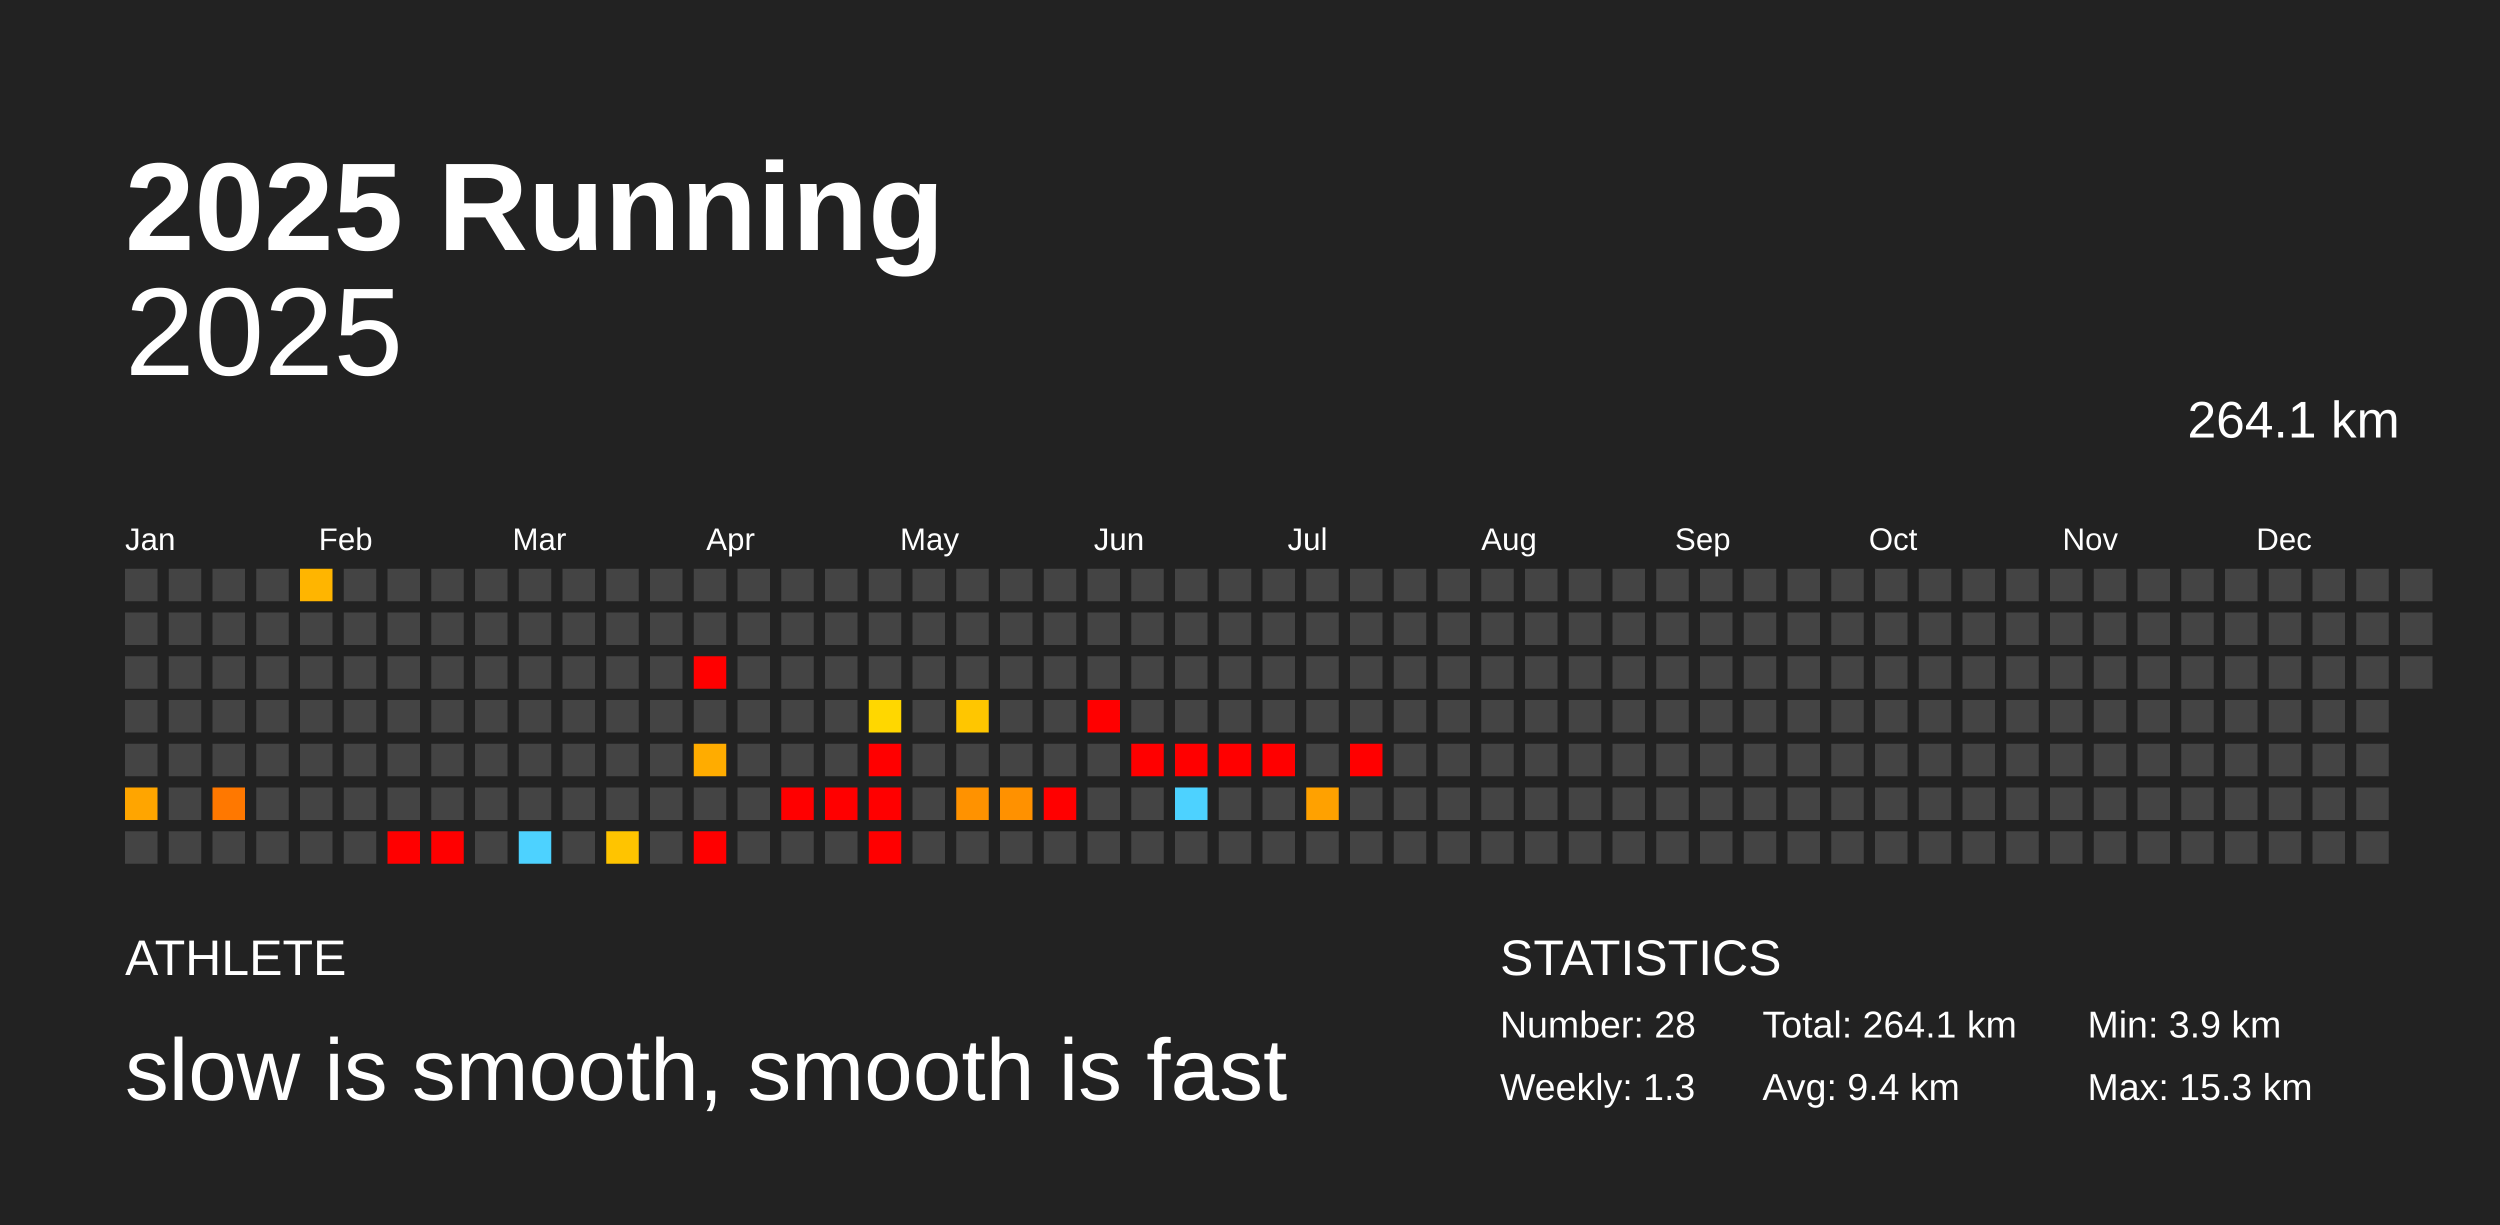
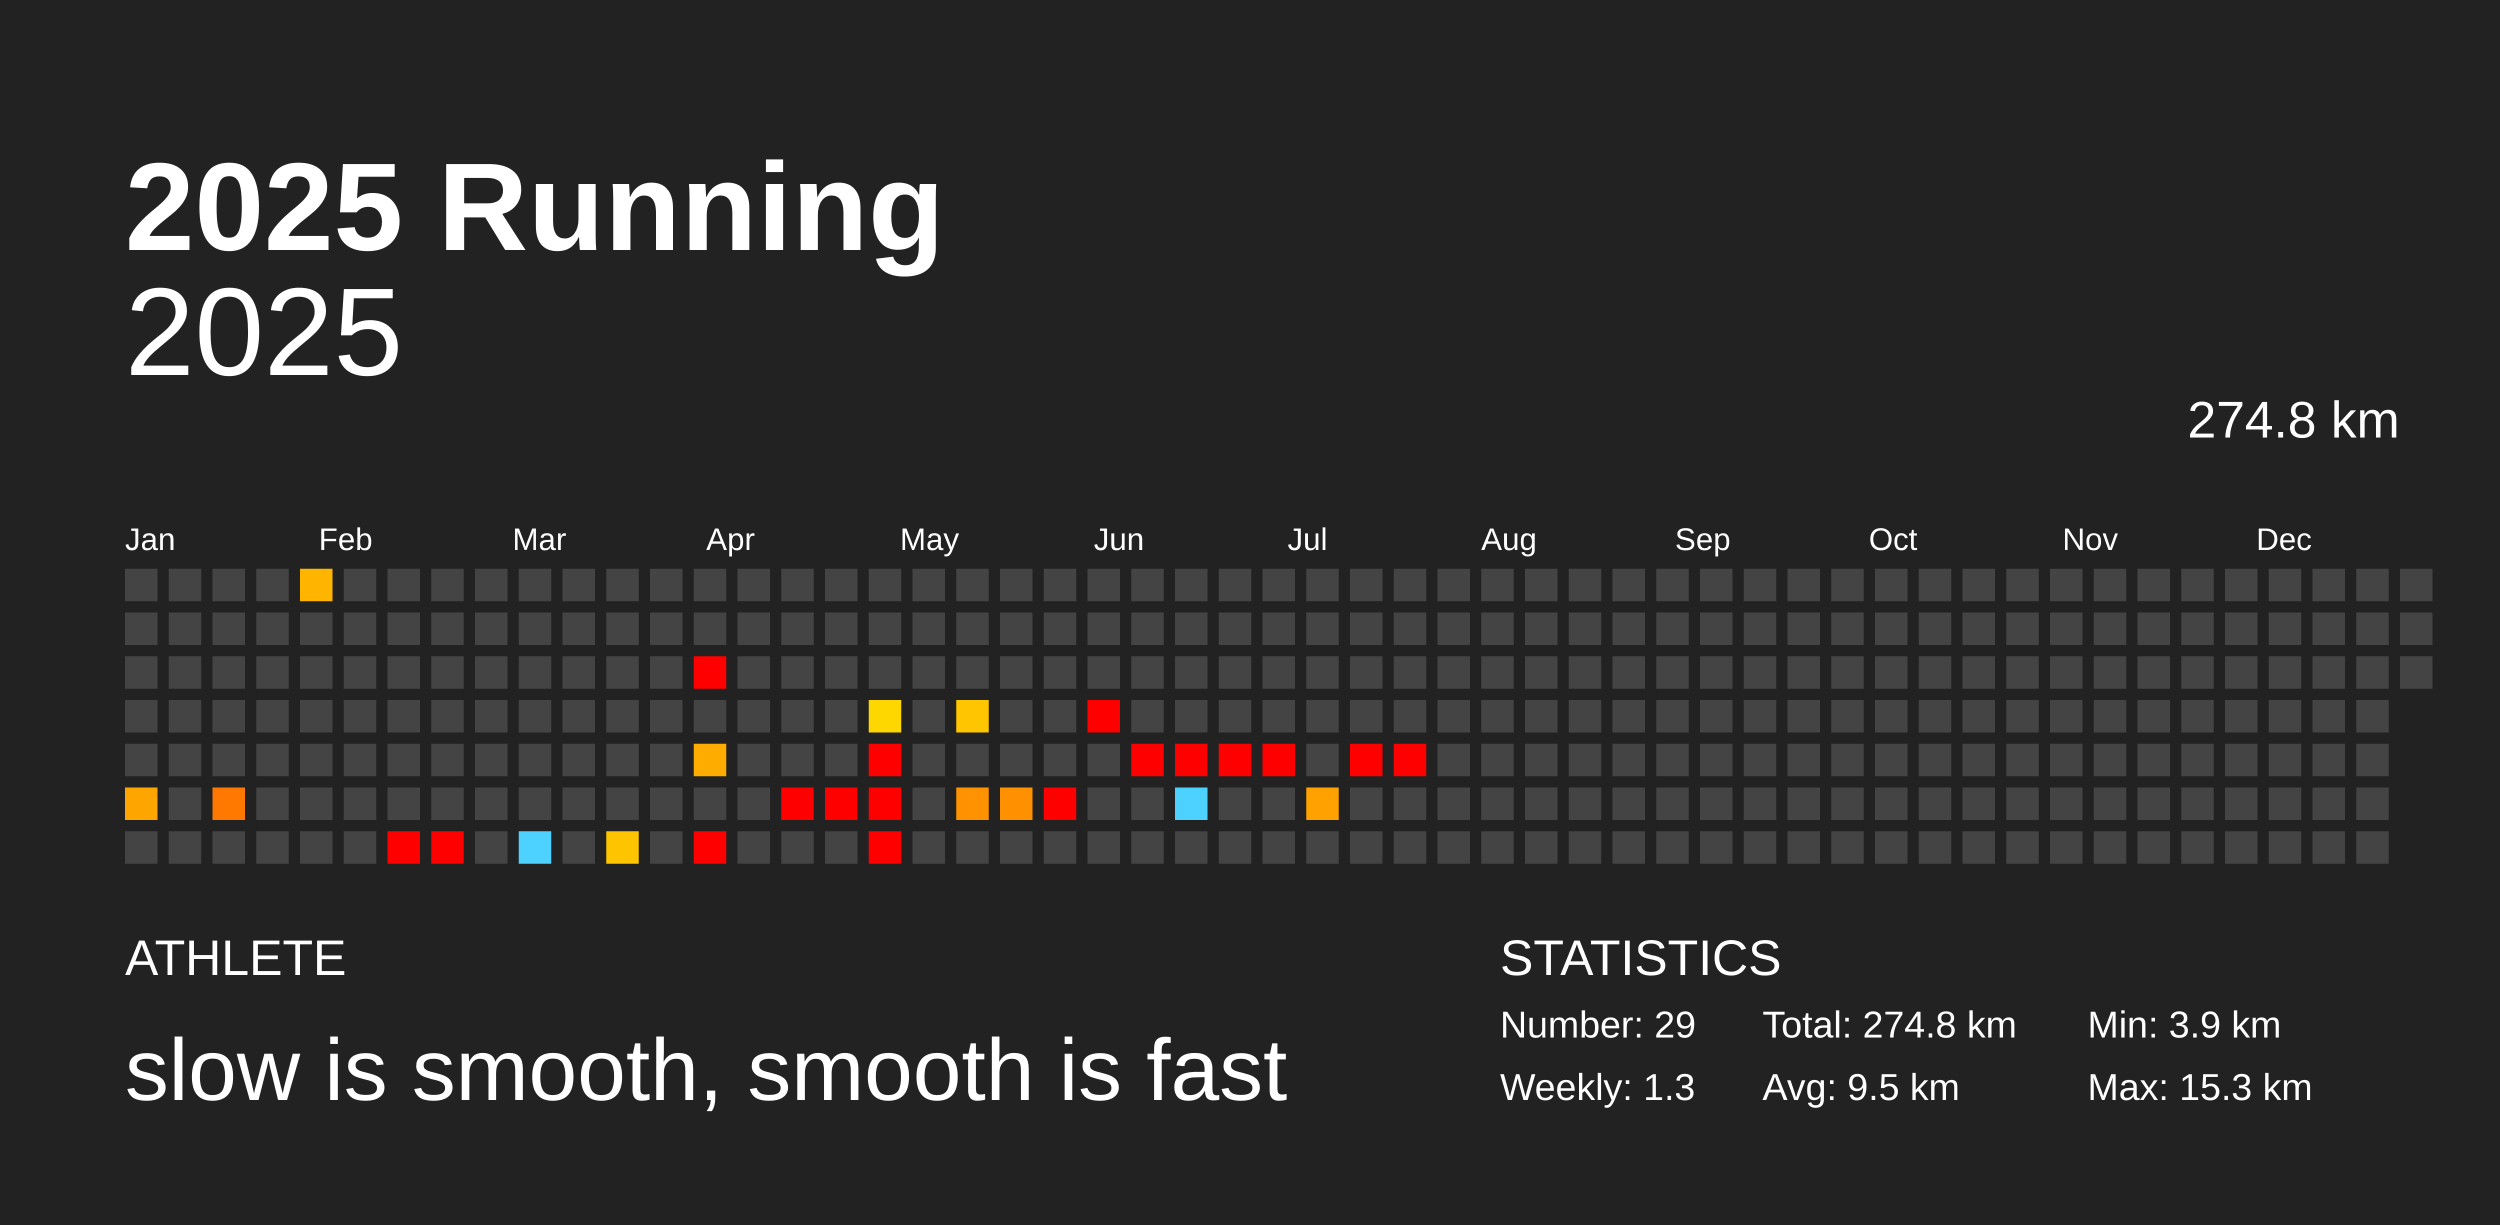
<svg xmlns="http://www.w3.org/2000/svg" baseProfile="full" height="98mm" version="1.1" viewBox="0,0,200,98" width="200mm">
  <defs />
  <rect fill="#222222" height="98" width="200" x="0" y="0" />
  <text fill="#FFFFFF" style="font-size:10px; font-family:Arial; font-weight:bold;" x="10" y="20">2025 Running</text>
  <text fill="#FFFFFF" style="font-size:4px; font-family:Arial" x="10" y="78">ATHLETE</text>
  <text fill="#FFFFFF" style="font-size:7px; font-family:Arial" x="10" y="88">slow is smooth, smooth is fast</text>
  <text fill="#FFFFFF" style="font-size:4px; font-family:Arial" x="120" y="78">STATISTICS</text>
-   <text fill="#FFFFFF" style="font-size:3px; font-family:Arial" x="120" y="83">Number: 28</text>
+   <text fill="#FFFFFF" style="font-size:3px; font-family:Arial" x="120" y="83">Number: 29</text>
  <text fill="#FFFFFF" style="font-size:3px; font-family:Arial" x="120" y="88">Weekly: 1.3</text>
-   <text fill="#FFFFFF" style="font-size:3px; font-family:Arial" x="141" y="83">Total: 264.1 km</text>
-   <text fill="#FFFFFF" style="font-size:3px; font-family:Arial" x="141" y="88">Avg: 9.4 km</text>
+   <text fill="#FFFFFF" style="font-size:3px; font-family:Arial" x="141" y="83">Total: 274.8 km</text>
+   <text fill="#FFFFFF" style="font-size:3px; font-family:Arial" x="141" y="88">Avg: 9.5 km</text>
  <text fill="#FFFFFF" style="font-size:3px; font-family:Arial" x="167" y="83">Min: 3.9 km</text>
  <text fill="#FFFFFF" style="font-size:3px; font-family:Arial" x="167" y="88">Max: 15.3 km</text>
  <text alignment-baseline="hanging" fill="#FFFFFF" style="font-size:10.0px; font-family:Arial;" x="10" y="30">2025</text>
-   <text alignment-baseline="hanging" fill="#FFFFFF" style="font-size:4.125px; font-family:Arial;" x="175" y="35">264.1 km</text>
+   <text alignment-baseline="hanging" fill="#FFFFFF" style="font-size:4.125px; font-family:Arial;" x="175" y="35">274.8 km</text>
  <text fill="#FFFFFF" style="font-size:2.5px; font-family:Arial" x="10.0" y="44">Jan</text>
  <text fill="#FFFFFF" style="font-size:2.5px; font-family:Arial" x="25.5" y="44">Feb</text>
  <text fill="#FFFFFF" style="font-size:2.5px; font-family:Arial" x="41.0" y="44">Mar</text>
  <text fill="#FFFFFF" style="font-size:2.5px; font-family:Arial" x="56.5" y="44">Apr</text>
  <text fill="#FFFFFF" style="font-size:2.5px; font-family:Arial" x="72.0" y="44">May</text>
  <text fill="#FFFFFF" style="font-size:2.5px; font-family:Arial" x="87.5" y="44">Jun</text>
  <text fill="#FFFFFF" style="font-size:2.5px; font-family:Arial" x="103.0" y="44">Jul</text>
  <text fill="#FFFFFF" style="font-size:2.5px; font-family:Arial" x="118.5" y="44">Aug</text>
  <text fill="#FFFFFF" style="font-size:2.5px; font-family:Arial" x="134.0" y="44">Sep</text>
  <text fill="#FFFFFF" style="font-size:2.5px; font-family:Arial" x="149.5" y="44">Oct</text>
  <text fill="#FFFFFF" style="font-size:2.5px; font-family:Arial" x="165.0" y="44">Nov</text>
  <text fill="#FFFFFF" style="font-size:2.5px; font-family:Arial" x="180.5" y="44">Dec</text>
  <rect fill="#444444" height="2.6" width="2.6" x="10.0" y="45.5" />
  <rect fill="#444444" height="2.6" width="2.6" x="10.0" y="49.0" />
  <rect fill="#444444" height="2.6" width="2.6" x="10.0" y="52.5" />
  <rect fill="#444444" height="2.6" width="2.6" x="10.0" y="56.0" />
  <rect fill="#444444" height="2.6" width="2.6" x="10.0" y="59.5" />
  <rect fill="#ffa500" height="2.6" width="2.6" x="10.0" y="63.0" />
  <rect fill="#444444" height="2.6" width="2.6" x="10.0" y="66.5" />
  <rect fill="#444444" height="2.6" width="2.6" x="13.5" y="45.5" />
  <rect fill="#444444" height="2.6" width="2.6" x="13.5" y="49.0" />
  <rect fill="#444444" height="2.6" width="2.6" x="13.5" y="52.5" />
  <rect fill="#444444" height="2.6" width="2.6" x="13.5" y="56.0" />
  <rect fill="#444444" height="2.6" width="2.6" x="13.5" y="59.5" />
  <rect fill="#444444" height="2.6" width="2.6" x="13.5" y="63.0" />
  <rect fill="#444444" height="2.6" width="2.6" x="13.5" y="66.5" />
  <rect fill="#444444" height="2.6" width="2.6" x="17.0" y="45.5" />
  <rect fill="#444444" height="2.6" width="2.6" x="17.0" y="49.0" />
  <rect fill="#444444" height="2.6" width="2.6" x="17.0" y="52.5" />
  <rect fill="#444444" height="2.6" width="2.6" x="17.0" y="56.0" />
  <rect fill="#444444" height="2.6" width="2.6" x="17.0" y="59.5" />
  <rect fill="#ff7800" height="2.6" width="2.6" x="17.0" y="63.0" />
  <rect fill="#444444" height="2.6" width="2.6" x="17.0" y="66.5" />
  <rect fill="#444444" height="2.6" width="2.6" x="20.5" y="45.5" />
  <rect fill="#444444" height="2.6" width="2.6" x="20.5" y="49.0" />
  <rect fill="#444444" height="2.6" width="2.6" x="20.5" y="52.5" />
  <rect fill="#444444" height="2.6" width="2.6" x="20.5" y="56.0" />
  <rect fill="#444444" height="2.6" width="2.6" x="20.5" y="59.5" />
  <rect fill="#444444" height="2.6" width="2.6" x="20.5" y="63.0" />
  <rect fill="#444444" height="2.6" width="2.6" x="20.5" y="66.5" />
  <rect fill="#ffb500" height="2.6" width="2.6" x="24.0" y="45.5" />
  <rect fill="#444444" height="2.6" width="2.6" x="24.0" y="49.0" />
  <rect fill="#444444" height="2.6" width="2.6" x="24.0" y="52.5" />
  <rect fill="#444444" height="2.6" width="2.6" x="24.0" y="56.0" />
  <rect fill="#444444" height="2.6" width="2.6" x="24.0" y="59.5" />
  <rect fill="#444444" height="2.6" width="2.6" x="24.0" y="63.0" />
  <rect fill="#444444" height="2.6" width="2.6" x="24.0" y="66.5" />
  <rect fill="#444444" height="2.6" width="2.6" x="27.5" y="45.5" />
  <rect fill="#444444" height="2.6" width="2.6" x="27.5" y="49.0" />
  <rect fill="#444444" height="2.6" width="2.6" x="27.5" y="52.5" />
  <rect fill="#444444" height="2.6" width="2.6" x="27.5" y="56.0" />
  <rect fill="#444444" height="2.6" width="2.6" x="27.5" y="59.5" />
  <rect fill="#444444" height="2.6" width="2.6" x="27.5" y="63.0" />
  <rect fill="#444444" height="2.6" width="2.6" x="27.5" y="66.5" />
  <rect fill="#444444" height="2.6" width="2.6" x="31.0" y="45.5" />
  <rect fill="#444444" height="2.6" width="2.6" x="31.0" y="49.0" />
  <rect fill="#444444" height="2.6" width="2.6" x="31.0" y="52.5" />
  <rect fill="#444444" height="2.6" width="2.6" x="31.0" y="56.0" />
  <rect fill="#444444" height="2.6" width="2.6" x="31.0" y="59.5" />
  <rect fill="#444444" height="2.6" width="2.6" x="31.0" y="63.0" />
  <rect fill="red" height="2.6" width="2.6" x="31.0" y="66.5" />
  <rect fill="#444444" height="2.6" width="2.6" x="34.5" y="45.5" />
  <rect fill="#444444" height="2.6" width="2.6" x="34.5" y="49.0" />
  <rect fill="#444444" height="2.6" width="2.6" x="34.5" y="52.5" />
  <rect fill="#444444" height="2.6" width="2.6" x="34.5" y="56.0" />
  <rect fill="#444444" height="2.6" width="2.6" x="34.5" y="59.5" />
  <rect fill="#444444" height="2.6" width="2.6" x="34.5" y="63.0" />
  <rect fill="red" height="2.6" width="2.6" x="34.5" y="66.5" />
  <rect fill="#444444" height="2.6" width="2.6" x="38.0" y="45.5" />
  <rect fill="#444444" height="2.6" width="2.6" x="38.0" y="49.0" />
  <rect fill="#444444" height="2.6" width="2.6" x="38.0" y="52.5" />
  <rect fill="#444444" height="2.6" width="2.6" x="38.0" y="56.0" />
  <rect fill="#444444" height="2.6" width="2.6" x="38.0" y="59.5" />
  <rect fill="#444444" height="2.6" width="2.6" x="38.0" y="63.0" />
  <rect fill="#444444" height="2.6" width="2.6" x="38.0" y="66.5" />
  <rect fill="#444444" height="2.6" width="2.6" x="41.5" y="45.5" />
  <rect fill="#444444" height="2.6" width="2.6" x="41.5" y="49.0" />
  <rect fill="#444444" height="2.6" width="2.6" x="41.5" y="52.5" />
  <rect fill="#444444" height="2.6" width="2.6" x="41.5" y="56.0" />
  <rect fill="#444444" height="2.6" width="2.6" x="41.5" y="59.5" />
  <rect fill="#444444" height="2.6" width="2.6" x="41.5" y="63.0" />
  <rect fill="#4dd2ff" height="2.6" width="2.6" x="41.5" y="66.5" />
  <rect fill="#444444" height="2.6" width="2.6" x="45.0" y="45.5" />
  <rect fill="#444444" height="2.6" width="2.6" x="45.0" y="49.0" />
  <rect fill="#444444" height="2.6" width="2.6" x="45.0" y="52.5" />
  <rect fill="#444444" height="2.6" width="2.6" x="45.0" y="56.0" />
  <rect fill="#444444" height="2.6" width="2.6" x="45.0" y="59.5" />
  <rect fill="#444444" height="2.6" width="2.6" x="45.0" y="63.0" />
  <rect fill="#444444" height="2.6" width="2.6" x="45.0" y="66.5" />
  <rect fill="#444444" height="2.6" width="2.6" x="48.5" y="45.5" />
  <rect fill="#444444" height="2.6" width="2.6" x="48.5" y="49.0" />
  <rect fill="#444444" height="2.6" width="2.6" x="48.5" y="52.5" />
  <rect fill="#444444" height="2.6" width="2.6" x="48.5" y="56.0" />
  <rect fill="#444444" height="2.6" width="2.6" x="48.5" y="59.5" />
  <rect fill="#444444" height="2.6" width="2.6" x="48.5" y="63.0" />
  <rect fill="#ffc400" height="2.6" width="2.6" x="48.5" y="66.5" />
  <rect fill="#444444" height="2.6" width="2.6" x="52.0" y="45.5" />
  <rect fill="#444444" height="2.6" width="2.6" x="52.0" y="49.0" />
  <rect fill="#444444" height="2.6" width="2.6" x="52.0" y="52.5" />
  <rect fill="#444444" height="2.6" width="2.6" x="52.0" y="56.0" />
  <rect fill="#444444" height="2.6" width="2.6" x="52.0" y="59.5" />
  <rect fill="#444444" height="2.6" width="2.6" x="52.0" y="63.0" />
  <rect fill="#444444" height="2.6" width="2.6" x="52.0" y="66.5" />
  <rect fill="#444444" height="2.6" width="2.6" x="55.5" y="45.5" />
  <rect fill="#444444" height="2.6" width="2.6" x="55.5" y="49.0" />
  <rect fill="red" height="2.6" width="2.6" x="55.5" y="52.5" />
  <rect fill="#444444" height="2.6" width="2.6" x="55.5" y="56.0" />
  <rect fill="#ffac00" height="2.6" width="2.6" x="55.5" y="59.5" />
  <rect fill="#444444" height="2.6" width="2.6" x="55.5" y="63.0" />
  <rect fill="red" height="2.6" width="2.6" x="55.5" y="66.5" />
  <rect fill="#444444" height="2.6" width="2.6" x="59.0" y="45.5" />
  <rect fill="#444444" height="2.6" width="2.6" x="59.0" y="49.0" />
  <rect fill="#444444" height="2.6" width="2.6" x="59.0" y="52.5" />
  <rect fill="#444444" height="2.6" width="2.6" x="59.0" y="56.0" />
  <rect fill="#444444" height="2.6" width="2.6" x="59.0" y="59.5" />
  <rect fill="#444444" height="2.6" width="2.6" x="59.0" y="63.0" />
  <rect fill="#444444" height="2.6" width="2.6" x="59.0" y="66.5" />
  <rect fill="#444444" height="2.6" width="2.6" x="62.5" y="45.5" />
  <rect fill="#444444" height="2.6" width="2.6" x="62.5" y="49.0" />
  <rect fill="#444444" height="2.6" width="2.6" x="62.5" y="52.5" />
  <rect fill="#444444" height="2.6" width="2.6" x="62.5" y="56.0" />
  <rect fill="#444444" height="2.6" width="2.6" x="62.5" y="59.5" />
  <rect fill="red" height="2.6" width="2.6" x="62.5" y="63.0" />
  <rect fill="#444444" height="2.6" width="2.6" x="62.5" y="66.5" />
  <rect fill="#444444" height="2.6" width="2.6" x="66.0" y="45.5" />
  <rect fill="#444444" height="2.6" width="2.6" x="66.0" y="49.0" />
  <rect fill="#444444" height="2.6" width="2.6" x="66.0" y="52.5" />
  <rect fill="#444444" height="2.6" width="2.6" x="66.0" y="56.0" />
  <rect fill="#444444" height="2.6" width="2.6" x="66.0" y="59.5" />
  <rect fill="red" height="2.6" width="2.6" x="66.0" y="63.0" />
  <rect fill="#444444" height="2.6" width="2.6" x="66.0" y="66.5" />
  <rect fill="#444444" height="2.6" width="2.6" x="69.5" y="45.5" />
  <rect fill="#444444" height="2.6" width="2.6" x="69.5" y="49.0" />
  <rect fill="#444444" height="2.6" width="2.6" x="69.5" y="52.5" />
  <rect fill="#ffd700" height="2.6" width="2.6" x="69.5" y="56.0" />
  <rect fill="red" height="2.6" width="2.6" x="69.5" y="59.5" />
  <rect fill="red" height="2.6" width="2.6" x="69.5" y="63.0" />
  <rect fill="red" height="2.6" width="2.6" x="69.5" y="66.5" />
  <rect fill="#444444" height="2.6" width="2.6" x="73.0" y="45.5" />
  <rect fill="#444444" height="2.6" width="2.6" x="73.0" y="49.0" />
  <rect fill="#444444" height="2.6" width="2.6" x="73.0" y="52.5" />
  <rect fill="#444444" height="2.6" width="2.6" x="73.0" y="56.0" />
  <rect fill="#444444" height="2.6" width="2.6" x="73.0" y="59.5" />
  <rect fill="#444444" height="2.6" width="2.6" x="73.0" y="63.0" />
  <rect fill="#444444" height="2.6" width="2.6" x="73.0" y="66.5" />
  <rect fill="#444444" height="2.6" width="2.6" x="76.5" y="45.5" />
  <rect fill="#444444" height="2.6" width="2.6" x="76.5" y="49.0" />
  <rect fill="#444444" height="2.6" width="2.6" x="76.5" y="52.5" />
  <rect fill="#ffc600" height="2.6" width="2.6" x="76.5" y="56.0" />
  <rect fill="#444444" height="2.6" width="2.6" x="76.5" y="59.5" />
  <rect fill="#ff9200" height="2.6" width="2.6" x="76.5" y="63.0" />
  <rect fill="#444444" height="2.6" width="2.6" x="76.5" y="66.5" />
  <rect fill="#444444" height="2.6" width="2.6" x="80.0" y="45.5" />
  <rect fill="#444444" height="2.6" width="2.6" x="80.0" y="49.0" />
  <rect fill="#444444" height="2.6" width="2.6" x="80.0" y="52.5" />
  <rect fill="#444444" height="2.6" width="2.6" x="80.0" y="56.0" />
  <rect fill="#444444" height="2.6" width="2.6" x="80.0" y="59.5" />
  <rect fill="#ff9100" height="2.6" width="2.6" x="80.0" y="63.0" />
  <rect fill="#444444" height="2.6" width="2.6" x="80.0" y="66.5" />
  <rect fill="#444444" height="2.6" width="2.6" x="83.5" y="45.5" />
  <rect fill="#444444" height="2.6" width="2.6" x="83.5" y="49.0" />
  <rect fill="#444444" height="2.6" width="2.6" x="83.5" y="52.5" />
  <rect fill="#444444" height="2.6" width="2.6" x="83.5" y="56.0" />
  <rect fill="#444444" height="2.6" width="2.6" x="83.5" y="59.5" />
  <rect fill="red" height="2.6" width="2.6" x="83.5" y="63.0" />
  <rect fill="#444444" height="2.6" width="2.6" x="83.5" y="66.5" />
  <rect fill="#444444" height="2.6" width="2.6" x="87.0" y="45.5" />
  <rect fill="#444444" height="2.6" width="2.6" x="87.0" y="49.0" />
  <rect fill="#444444" height="2.6" width="2.6" x="87.0" y="52.5" />
  <rect fill="red" height="2.6" width="2.6" x="87.0" y="56.0" />
  <rect fill="#444444" height="2.6" width="2.6" x="87.0" y="59.5" />
  <rect fill="#444444" height="2.6" width="2.6" x="87.0" y="63.0" />
  <rect fill="#444444" height="2.6" width="2.6" x="87.0" y="66.5" />
  <rect fill="#444444" height="2.6" width="2.6" x="90.5" y="45.5" />
  <rect fill="#444444" height="2.6" width="2.6" x="90.5" y="49.0" />
  <rect fill="#444444" height="2.6" width="2.6" x="90.5" y="52.5" />
  <rect fill="#444444" height="2.6" width="2.6" x="90.5" y="56.0" />
  <rect fill="red" height="2.6" width="2.6" x="90.5" y="59.5" />
  <rect fill="#444444" height="2.6" width="2.6" x="90.5" y="63.0" />
  <rect fill="#444444" height="2.6" width="2.6" x="90.5" y="66.5" />
  <rect fill="#444444" height="2.6" width="2.6" x="94.0" y="45.5" />
  <rect fill="#444444" height="2.6" width="2.6" x="94.0" y="49.0" />
  <rect fill="#444444" height="2.6" width="2.6" x="94.0" y="52.5" />
  <rect fill="#444444" height="2.6" width="2.6" x="94.0" y="56.0" />
  <rect fill="red" height="2.6" width="2.6" x="94.0" y="59.5" />
  <rect fill="#4dd2ff" height="2.6" width="2.6" x="94.0" y="63.0" />
  <rect fill="#444444" height="2.6" width="2.6" x="94.0" y="66.5" />
  <rect fill="#444444" height="2.6" width="2.6" x="97.5" y="45.5" />
  <rect fill="#444444" height="2.6" width="2.6" x="97.5" y="49.0" />
  <rect fill="#444444" height="2.6" width="2.6" x="97.5" y="52.5" />
  <rect fill="#444444" height="2.6" width="2.6" x="97.5" y="56.0" />
  <rect fill="red" height="2.6" width="2.6" x="97.5" y="59.5" />
  <rect fill="#444444" height="2.6" width="2.6" x="97.5" y="63.0" />
  <rect fill="#444444" height="2.6" width="2.6" x="97.5" y="66.5" />
  <rect fill="#444444" height="2.6" width="2.6" x="101.0" y="45.5" />
  <rect fill="#444444" height="2.6" width="2.6" x="101.0" y="49.0" />
  <rect fill="#444444" height="2.6" width="2.6" x="101.0" y="52.5" />
  <rect fill="#444444" height="2.6" width="2.6" x="101.0" y="56.0" />
  <rect fill="red" height="2.6" width="2.6" x="101.0" y="59.5" />
  <rect fill="#444444" height="2.6" width="2.6" x="101.0" y="63.0" />
  <rect fill="#444444" height="2.6" width="2.6" x="101.0" y="66.5" />
  <rect fill="#444444" height="2.6" width="2.6" x="104.5" y="45.5" />
  <rect fill="#444444" height="2.6" width="2.6" x="104.5" y="49.0" />
  <rect fill="#444444" height="2.6" width="2.6" x="104.5" y="52.5" />
  <rect fill="#444444" height="2.6" width="2.6" x="104.5" y="56.0" />
  <rect fill="#444444" height="2.6" width="2.6" x="104.5" y="59.5" />
  <rect fill="#ffa100" height="2.6" width="2.6" x="104.5" y="63.0" />
  <rect fill="#444444" height="2.6" width="2.6" x="104.5" y="66.5" />
  <rect fill="#444444" height="2.6" width="2.6" x="108.0" y="45.5" />
  <rect fill="#444444" height="2.6" width="2.6" x="108.0" y="49.0" />
  <rect fill="#444444" height="2.6" width="2.6" x="108.0" y="52.5" />
  <rect fill="#444444" height="2.6" width="2.6" x="108.0" y="56.0" />
  <rect fill="red" height="2.6" width="2.6" x="108.0" y="59.5" />
  <rect fill="#444444" height="2.6" width="2.6" x="108.0" y="63.0" />
  <rect fill="#444444" height="2.6" width="2.6" x="108.0" y="66.5" />
  <rect fill="#444444" height="2.6" width="2.6" x="111.5" y="45.5" />
  <rect fill="#444444" height="2.6" width="2.6" x="111.5" y="49.0" />
  <rect fill="#444444" height="2.6" width="2.6" x="111.5" y="52.5" />
  <rect fill="#444444" height="2.6" width="2.6" x="111.5" y="56.0" />
-   <rect fill="#444444" height="2.6" width="2.6" x="111.5" y="59.5" />
+   <rect fill="red" height="2.6" width="2.6" x="111.5" y="59.5" />
  <rect fill="#444444" height="2.6" width="2.6" x="111.5" y="63.0" />
  <rect fill="#444444" height="2.6" width="2.6" x="111.5" y="66.5" />
  <rect fill="#444444" height="2.6" width="2.6" x="115.0" y="45.5" />
  <rect fill="#444444" height="2.6" width="2.6" x="115.0" y="49.0" />
  <rect fill="#444444" height="2.6" width="2.6" x="115.0" y="52.5" />
  <rect fill="#444444" height="2.6" width="2.6" x="115.0" y="56.0" />
  <rect fill="#444444" height="2.6" width="2.6" x="115.0" y="59.5" />
  <rect fill="#444444" height="2.6" width="2.6" x="115.0" y="63.0" />
  <rect fill="#444444" height="2.6" width="2.6" x="115.0" y="66.5" />
  <rect fill="#444444" height="2.6" width="2.6" x="118.5" y="45.5" />
  <rect fill="#444444" height="2.6" width="2.6" x="118.5" y="49.0" />
  <rect fill="#444444" height="2.6" width="2.6" x="118.5" y="52.5" />
  <rect fill="#444444" height="2.6" width="2.6" x="118.5" y="56.0" />
  <rect fill="#444444" height="2.6" width="2.6" x="118.5" y="59.5" />
  <rect fill="#444444" height="2.6" width="2.6" x="118.5" y="63.0" />
  <rect fill="#444444" height="2.6" width="2.6" x="118.5" y="66.5" />
  <rect fill="#444444" height="2.6" width="2.6" x="122.0" y="45.5" />
  <rect fill="#444444" height="2.6" width="2.6" x="122.0" y="49.0" />
  <rect fill="#444444" height="2.6" width="2.6" x="122.0" y="52.5" />
  <rect fill="#444444" height="2.6" width="2.6" x="122.0" y="56.0" />
  <rect fill="#444444" height="2.6" width="2.6" x="122.0" y="59.5" />
  <rect fill="#444444" height="2.6" width="2.6" x="122.0" y="63.0" />
  <rect fill="#444444" height="2.6" width="2.6" x="122.0" y="66.5" />
  <rect fill="#444444" height="2.6" width="2.6" x="125.5" y="45.5" />
  <rect fill="#444444" height="2.6" width="2.6" x="125.5" y="49.0" />
  <rect fill="#444444" height="2.6" width="2.6" x="125.5" y="52.5" />
  <rect fill="#444444" height="2.6" width="2.6" x="125.5" y="56.0" />
  <rect fill="#444444" height="2.6" width="2.6" x="125.5" y="59.5" />
  <rect fill="#444444" height="2.6" width="2.6" x="125.5" y="63.0" />
  <rect fill="#444444" height="2.6" width="2.6" x="125.5" y="66.5" />
  <rect fill="#444444" height="2.6" width="2.6" x="129.0" y="45.5" />
  <rect fill="#444444" height="2.6" width="2.6" x="129.0" y="49.0" />
  <rect fill="#444444" height="2.6" width="2.6" x="129.0" y="52.5" />
  <rect fill="#444444" height="2.6" width="2.6" x="129.0" y="56.0" />
  <rect fill="#444444" height="2.6" width="2.6" x="129.0" y="59.5" />
  <rect fill="#444444" height="2.6" width="2.6" x="129.0" y="63.0" />
  <rect fill="#444444" height="2.6" width="2.6" x="129.0" y="66.5" />
  <rect fill="#444444" height="2.6" width="2.6" x="132.5" y="45.5" />
  <rect fill="#444444" height="2.6" width="2.6" x="132.5" y="49.0" />
  <rect fill="#444444" height="2.6" width="2.6" x="132.5" y="52.5" />
  <rect fill="#444444" height="2.6" width="2.6" x="132.5" y="56.0" />
  <rect fill="#444444" height="2.6" width="2.6" x="132.5" y="59.5" />
  <rect fill="#444444" height="2.6" width="2.6" x="132.5" y="63.0" />
  <rect fill="#444444" height="2.6" width="2.6" x="132.5" y="66.5" />
  <rect fill="#444444" height="2.6" width="2.6" x="136.0" y="45.5" />
  <rect fill="#444444" height="2.6" width="2.6" x="136.0" y="49.0" />
  <rect fill="#444444" height="2.6" width="2.6" x="136.0" y="52.5" />
  <rect fill="#444444" height="2.6" width="2.6" x="136.0" y="56.0" />
  <rect fill="#444444" height="2.6" width="2.6" x="136.0" y="59.5" />
  <rect fill="#444444" height="2.6" width="2.6" x="136.0" y="63.0" />
  <rect fill="#444444" height="2.6" width="2.6" x="136.0" y="66.5" />
  <rect fill="#444444" height="2.6" width="2.6" x="139.5" y="45.5" />
  <rect fill="#444444" height="2.6" width="2.6" x="139.5" y="49.0" />
  <rect fill="#444444" height="2.6" width="2.6" x="139.5" y="52.5" />
  <rect fill="#444444" height="2.6" width="2.6" x="139.5" y="56.0" />
  <rect fill="#444444" height="2.6" width="2.6" x="139.5" y="59.5" />
  <rect fill="#444444" height="2.6" width="2.6" x="139.5" y="63.0" />
  <rect fill="#444444" height="2.6" width="2.6" x="139.5" y="66.5" />
  <rect fill="#444444" height="2.6" width="2.6" x="143.0" y="45.5" />
  <rect fill="#444444" height="2.6" width="2.6" x="143.0" y="49.0" />
  <rect fill="#444444" height="2.6" width="2.6" x="143.0" y="52.5" />
  <rect fill="#444444" height="2.6" width="2.6" x="143.0" y="56.0" />
  <rect fill="#444444" height="2.6" width="2.6" x="143.0" y="59.5" />
  <rect fill="#444444" height="2.6" width="2.6" x="143.0" y="63.0" />
  <rect fill="#444444" height="2.6" width="2.6" x="143.0" y="66.5" />
  <rect fill="#444444" height="2.6" width="2.6" x="146.5" y="45.5" />
  <rect fill="#444444" height="2.6" width="2.6" x="146.5" y="49.0" />
  <rect fill="#444444" height="2.6" width="2.6" x="146.5" y="52.5" />
  <rect fill="#444444" height="2.6" width="2.6" x="146.5" y="56.0" />
  <rect fill="#444444" height="2.6" width="2.6" x="146.5" y="59.5" />
  <rect fill="#444444" height="2.6" width="2.6" x="146.5" y="63.0" />
  <rect fill="#444444" height="2.6" width="2.6" x="146.5" y="66.5" />
  <rect fill="#444444" height="2.6" width="2.6" x="150.0" y="45.5" />
  <rect fill="#444444" height="2.6" width="2.6" x="150.0" y="49.0" />
  <rect fill="#444444" height="2.6" width="2.6" x="150.0" y="52.5" />
  <rect fill="#444444" height="2.6" width="2.6" x="150.0" y="56.0" />
  <rect fill="#444444" height="2.6" width="2.6" x="150.0" y="59.5" />
  <rect fill="#444444" height="2.6" width="2.6" x="150.0" y="63.0" />
  <rect fill="#444444" height="2.6" width="2.6" x="150.0" y="66.5" />
  <rect fill="#444444" height="2.6" width="2.6" x="153.5" y="45.5" />
  <rect fill="#444444" height="2.6" width="2.6" x="153.5" y="49.0" />
  <rect fill="#444444" height="2.6" width="2.6" x="153.5" y="52.5" />
  <rect fill="#444444" height="2.6" width="2.6" x="153.5" y="56.0" />
  <rect fill="#444444" height="2.6" width="2.6" x="153.5" y="59.5" />
  <rect fill="#444444" height="2.6" width="2.6" x="153.5" y="63.0" />
  <rect fill="#444444" height="2.6" width="2.6" x="153.5" y="66.5" />
  <rect fill="#444444" height="2.6" width="2.6" x="157.0" y="45.5" />
  <rect fill="#444444" height="2.6" width="2.6" x="157.0" y="49.0" />
  <rect fill="#444444" height="2.6" width="2.6" x="157.0" y="52.5" />
  <rect fill="#444444" height="2.6" width="2.6" x="157.0" y="56.0" />
  <rect fill="#444444" height="2.6" width="2.6" x="157.0" y="59.5" />
  <rect fill="#444444" height="2.6" width="2.6" x="157.0" y="63.0" />
  <rect fill="#444444" height="2.6" width="2.6" x="157.0" y="66.5" />
  <rect fill="#444444" height="2.6" width="2.6" x="160.5" y="45.5" />
  <rect fill="#444444" height="2.6" width="2.6" x="160.5" y="49.0" />
  <rect fill="#444444" height="2.6" width="2.6" x="160.5" y="52.5" />
  <rect fill="#444444" height="2.6" width="2.6" x="160.5" y="56.0" />
  <rect fill="#444444" height="2.6" width="2.6" x="160.5" y="59.5" />
  <rect fill="#444444" height="2.6" width="2.6" x="160.5" y="63.0" />
  <rect fill="#444444" height="2.6" width="2.6" x="160.5" y="66.5" />
  <rect fill="#444444" height="2.6" width="2.6" x="164.0" y="45.5" />
  <rect fill="#444444" height="2.6" width="2.6" x="164.0" y="49.0" />
  <rect fill="#444444" height="2.6" width="2.6" x="164.0" y="52.5" />
  <rect fill="#444444" height="2.6" width="2.6" x="164.0" y="56.0" />
  <rect fill="#444444" height="2.6" width="2.6" x="164.0" y="59.5" />
  <rect fill="#444444" height="2.6" width="2.6" x="164.0" y="63.0" />
  <rect fill="#444444" height="2.6" width="2.6" x="164.0" y="66.5" />
  <rect fill="#444444" height="2.6" width="2.6" x="167.5" y="45.5" />
  <rect fill="#444444" height="2.6" width="2.6" x="167.5" y="49.0" />
  <rect fill="#444444" height="2.6" width="2.6" x="167.5" y="52.5" />
  <rect fill="#444444" height="2.6" width="2.6" x="167.5" y="56.0" />
  <rect fill="#444444" height="2.6" width="2.6" x="167.5" y="59.5" />
  <rect fill="#444444" height="2.6" width="2.6" x="167.5" y="63.0" />
  <rect fill="#444444" height="2.6" width="2.6" x="167.5" y="66.5" />
  <rect fill="#444444" height="2.6" width="2.6" x="171.0" y="45.5" />
  <rect fill="#444444" height="2.6" width="2.6" x="171.0" y="49.0" />
  <rect fill="#444444" height="2.6" width="2.6" x="171.0" y="52.5" />
  <rect fill="#444444" height="2.6" width="2.6" x="171.0" y="56.0" />
  <rect fill="#444444" height="2.6" width="2.6" x="171.0" y="59.5" />
  <rect fill="#444444" height="2.6" width="2.6" x="171.0" y="63.0" />
  <rect fill="#444444" height="2.6" width="2.6" x="171.0" y="66.5" />
  <rect fill="#444444" height="2.6" width="2.6" x="174.5" y="45.5" />
  <rect fill="#444444" height="2.6" width="2.6" x="174.5" y="49.0" />
  <rect fill="#444444" height="2.6" width="2.6" x="174.5" y="52.5" />
  <rect fill="#444444" height="2.6" width="2.6" x="174.5" y="56.0" />
  <rect fill="#444444" height="2.6" width="2.6" x="174.5" y="59.5" />
  <rect fill="#444444" height="2.6" width="2.6" x="174.5" y="63.0" />
  <rect fill="#444444" height="2.6" width="2.6" x="174.5" y="66.5" />
  <rect fill="#444444" height="2.6" width="2.6" x="178.0" y="45.5" />
  <rect fill="#444444" height="2.6" width="2.6" x="178.0" y="49.0" />
  <rect fill="#444444" height="2.6" width="2.6" x="178.0" y="52.5" />
  <rect fill="#444444" height="2.6" width="2.6" x="178.0" y="56.0" />
  <rect fill="#444444" height="2.6" width="2.6" x="178.0" y="59.5" />
  <rect fill="#444444" height="2.6" width="2.6" x="178.0" y="63.0" />
  <rect fill="#444444" height="2.6" width="2.6" x="178.0" y="66.5" />
  <rect fill="#444444" height="2.6" width="2.6" x="181.5" y="45.5" />
  <rect fill="#444444" height="2.6" width="2.6" x="181.5" y="49.0" />
  <rect fill="#444444" height="2.6" width="2.6" x="181.5" y="52.5" />
  <rect fill="#444444" height="2.6" width="2.6" x="181.5" y="56.0" />
  <rect fill="#444444" height="2.6" width="2.6" x="181.5" y="59.5" />
  <rect fill="#444444" height="2.6" width="2.6" x="181.5" y="63.0" />
  <rect fill="#444444" height="2.6" width="2.6" x="181.5" y="66.5" />
  <rect fill="#444444" height="2.6" width="2.6" x="185.0" y="45.5" />
  <rect fill="#444444" height="2.6" width="2.6" x="185.0" y="49.0" />
  <rect fill="#444444" height="2.6" width="2.6" x="185.0" y="52.5" />
  <rect fill="#444444" height="2.6" width="2.6" x="185.0" y="56.0" />
  <rect fill="#444444" height="2.6" width="2.6" x="185.0" y="59.5" />
  <rect fill="#444444" height="2.6" width="2.6" x="185.0" y="63.0" />
  <rect fill="#444444" height="2.6" width="2.6" x="185.0" y="66.5" />
  <rect fill="#444444" height="2.6" width="2.6" x="188.5" y="45.5" />
  <rect fill="#444444" height="2.6" width="2.6" x="188.5" y="49.0" />
  <rect fill="#444444" height="2.6" width="2.6" x="188.5" y="52.5" />
  <rect fill="#444444" height="2.6" width="2.6" x="188.5" y="56.0" />
  <rect fill="#444444" height="2.6" width="2.6" x="188.5" y="59.5" />
  <rect fill="#444444" height="2.6" width="2.6" x="188.5" y="63.0" />
  <rect fill="#444444" height="2.6" width="2.6" x="188.5" y="66.5" />
  <rect fill="#444444" height="2.6" width="2.6" x="192.0" y="45.5" />
  <rect fill="#444444" height="2.6" width="2.6" x="192.0" y="49.0" />
  <rect fill="#444444" height="2.6" width="2.6" x="192.0" y="52.5" />
</svg>
